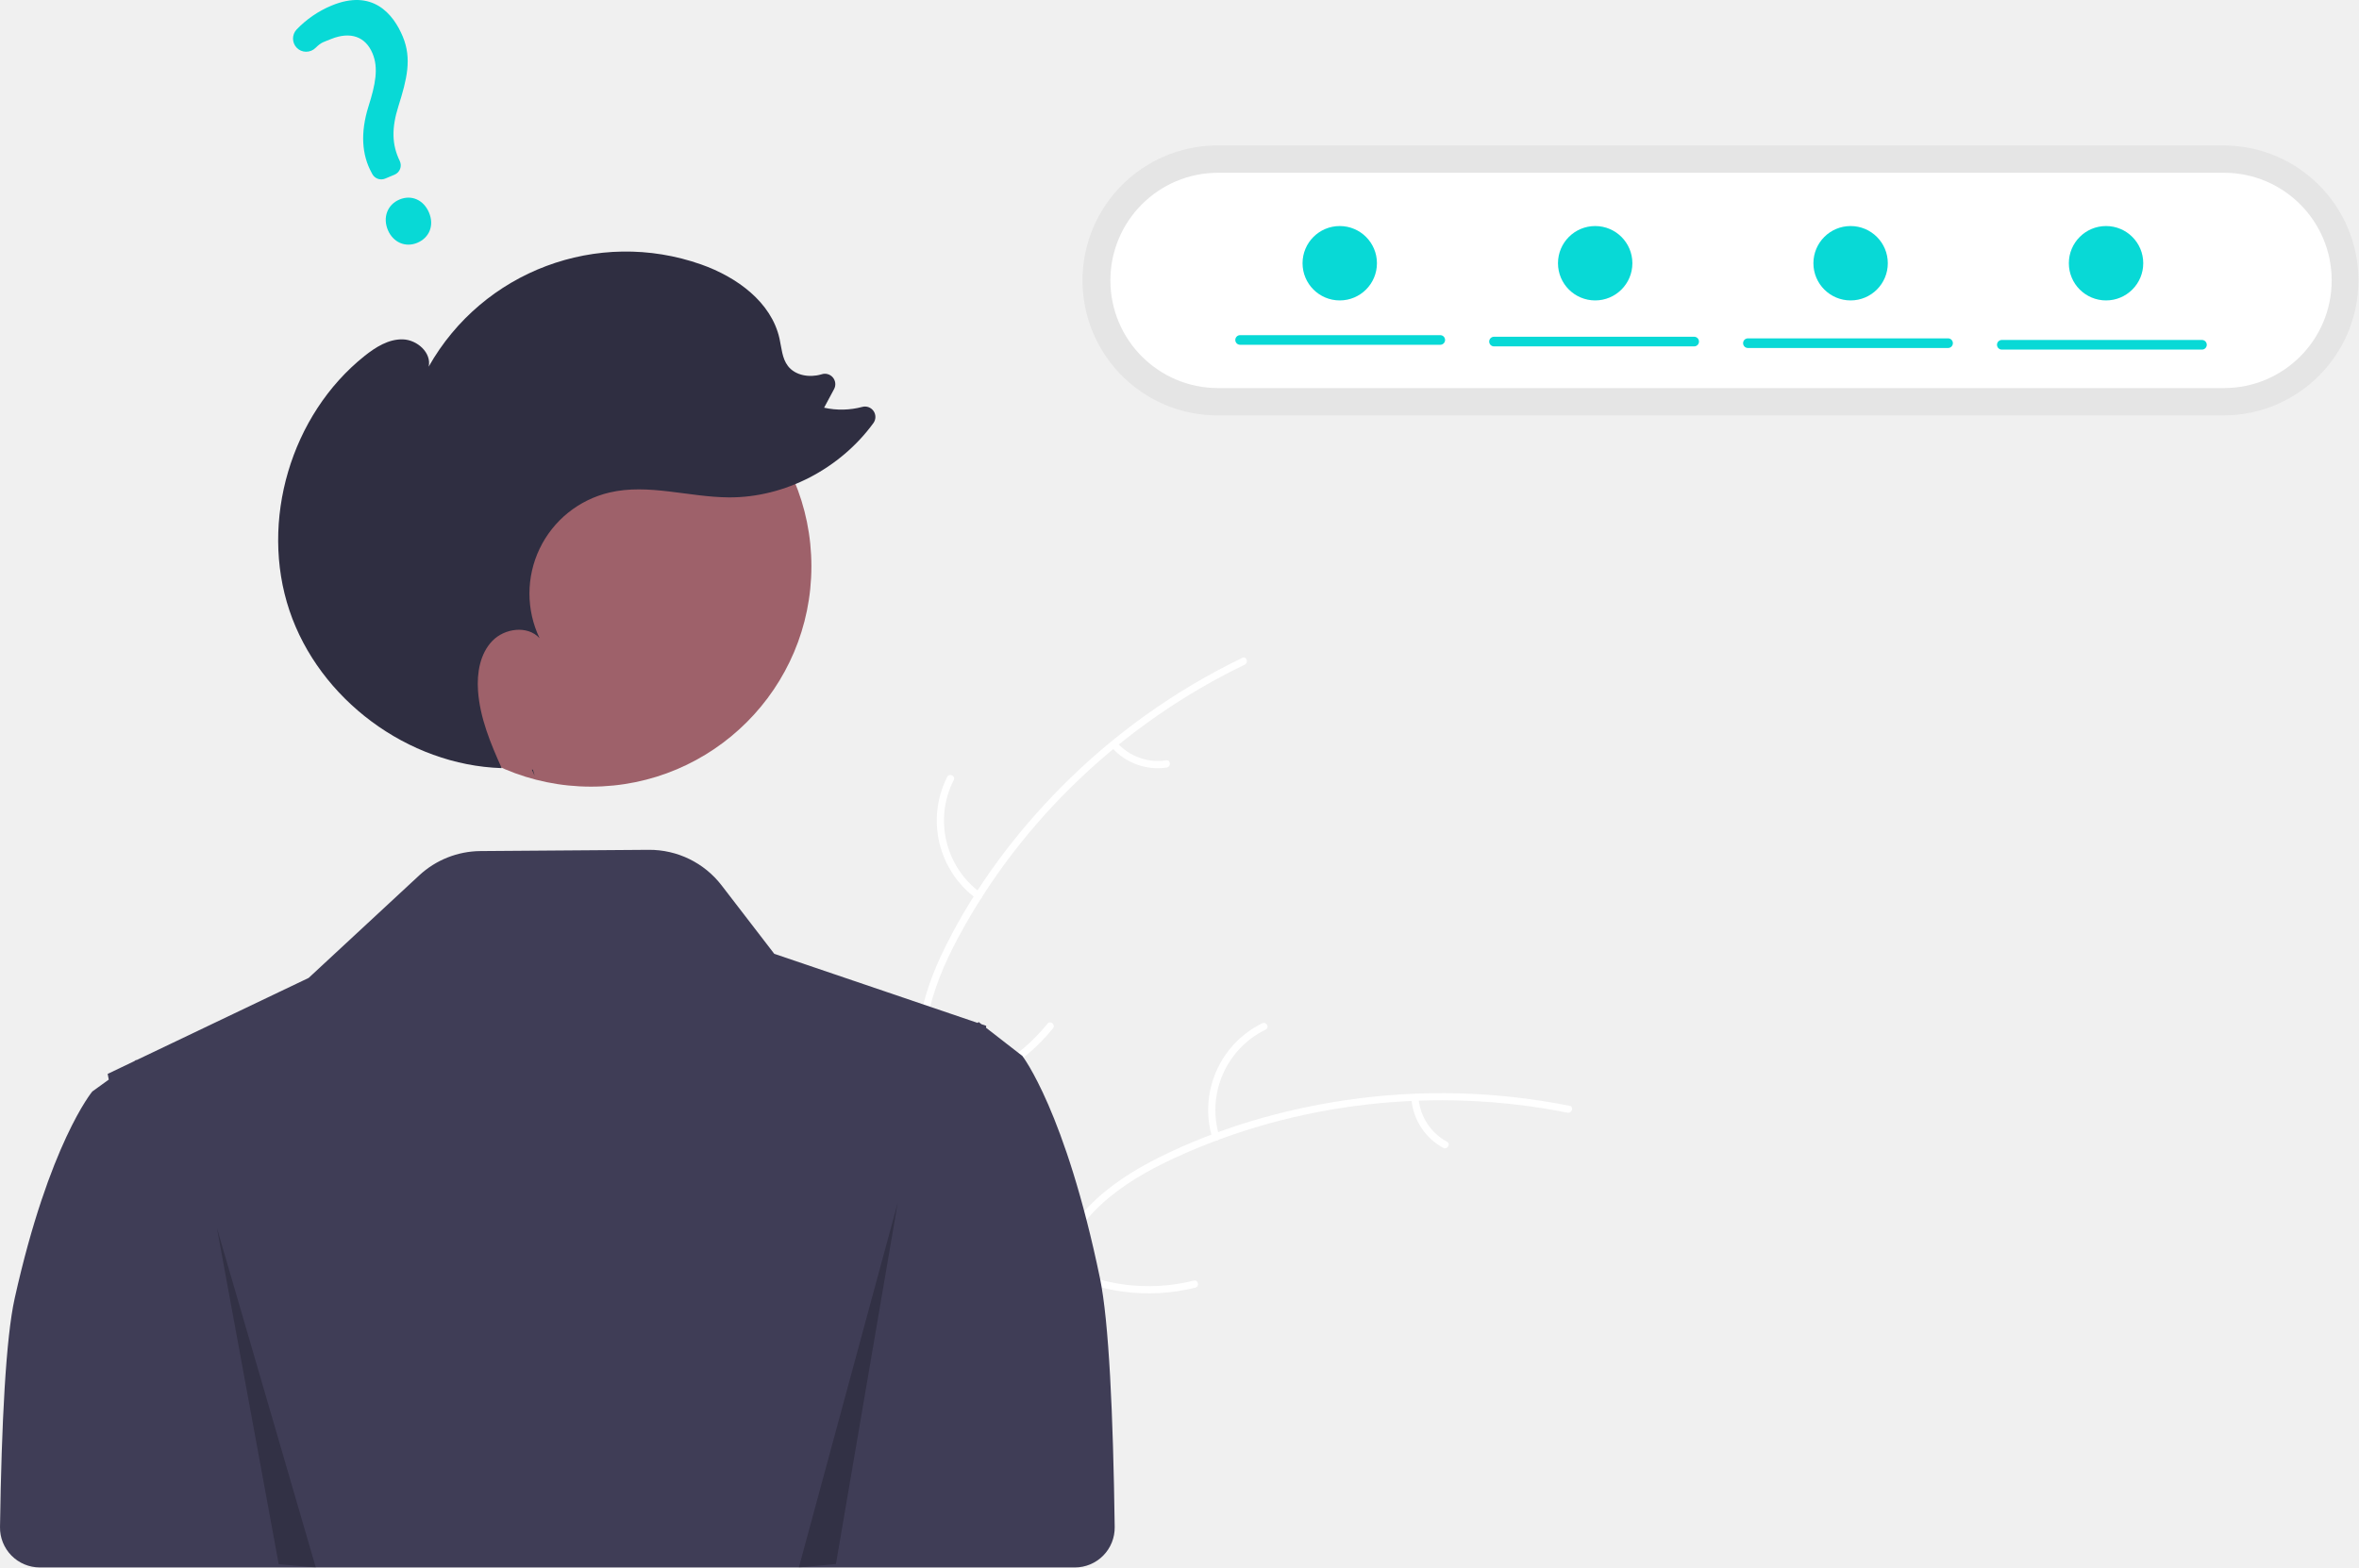
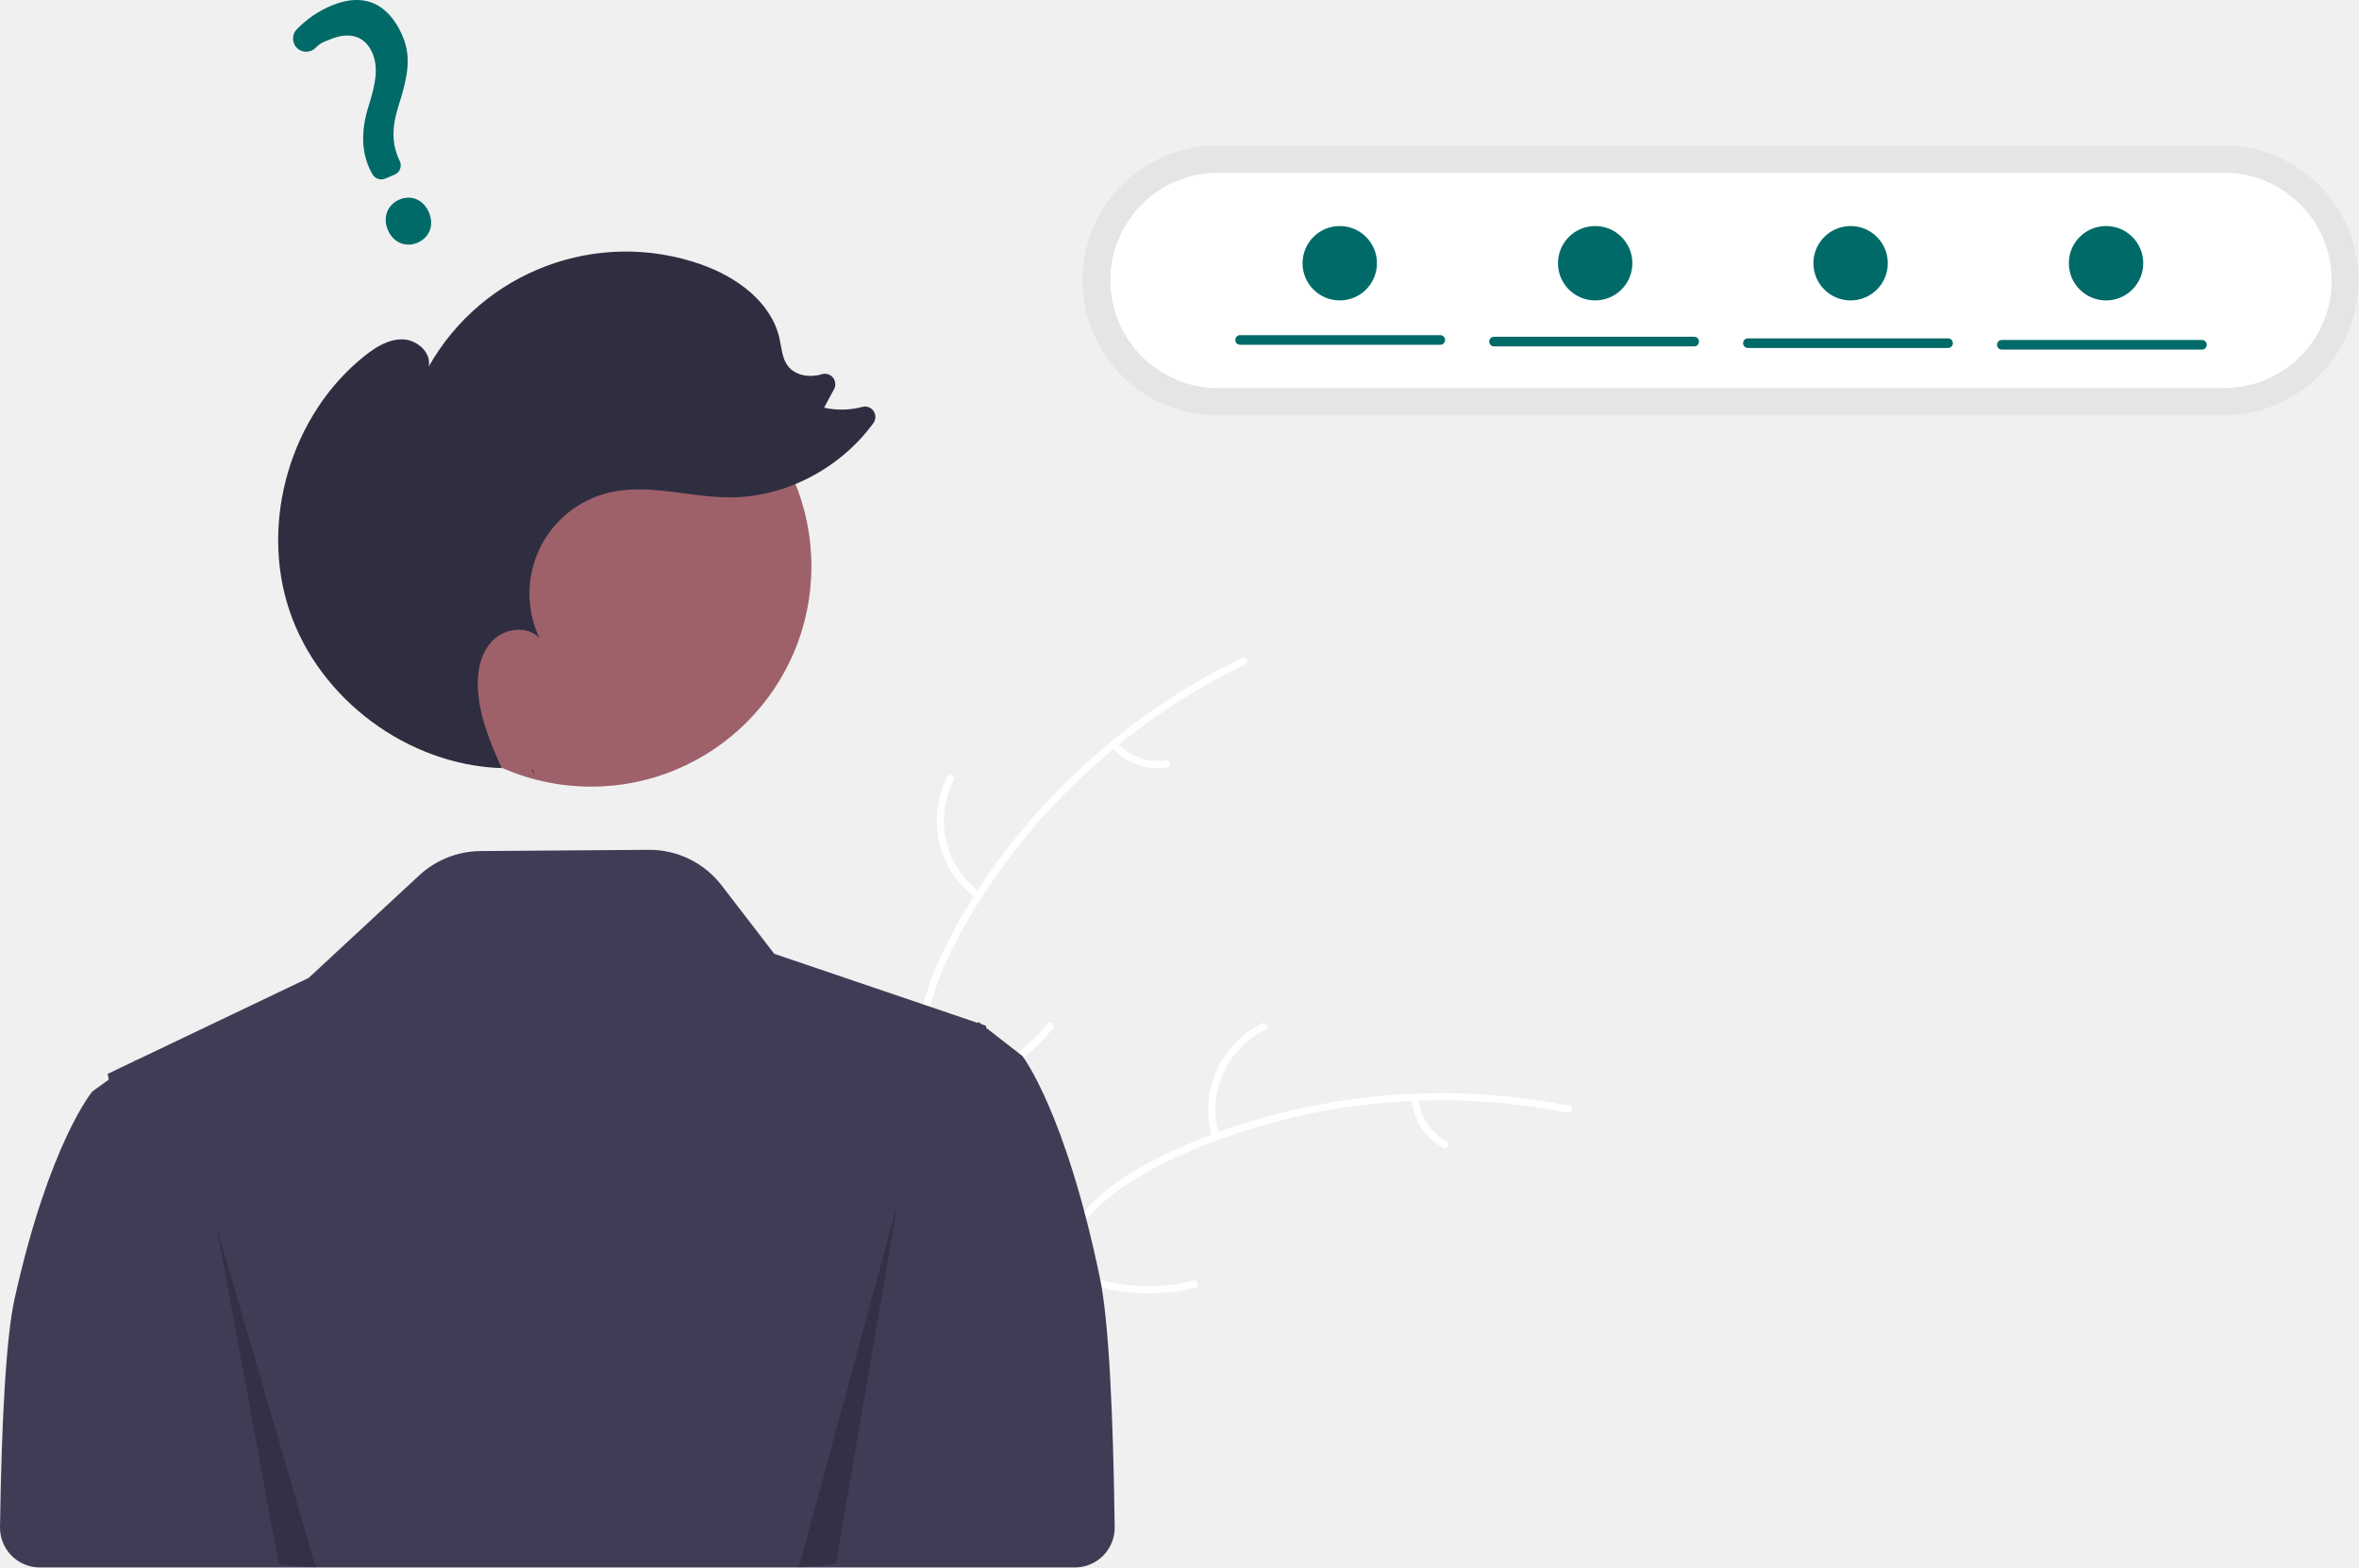
<svg xmlns="http://www.w3.org/2000/svg" data-name="Layer 1" width="951.235" height="632.162" viewBox="0 0 951.235 632.162">
  <path d="M465.591,496.884c32.599-57.345,94.782-101.377,160.608-97.135a303.919,303.919,0,0,0-79.931,192.744c-1.081,27.644.595,58.502-17.759,79.201-11.42,12.88-28.877,19.117-46.04,20.426-17.164,1.308-34.324-1.793-51.259-4.881l-4.108,1.261C425.537,622.556,432.992,554.23,465.591,496.884Z" transform="translate(-124.3823 -133.0693)" fill="#f0f0f0" />
  <path d="M626.297,401.13C577.62,424.563,536.113,463.7,510.633,511.429c-5.509,10.319-10.199,21.266-12.244,32.841-2.047,11.58-.617,22.603,3.338,33.602,3.616,10.055,8.479,19.921,9.588,30.68,1.169,11.34-3.004,21.944-10.515,30.359-9.19,10.296-21.531,16.677-33.817,22.497-13.641,6.462-27.912,12.958-37.573,25.019-1.171,1.461-3.37-.441-2.201-1.9,16.809-20.983,45.583-24.928,65.536-41.831,9.31-7.887,16.3-18.628,15.859-31.214-.386-11.005-5.392-21.184-9.141-31.333-3.937-10.657-5.9-21.372-4.488-32.734,1.444-11.622,5.716-22.776,10.937-33.191,11.774-23.488,27.887-45.051,46.345-63.691a264.375,264.375,0,0,1,73.099-52.155c1.681-.809,2.612,1.947.942,2.751Z" transform="translate(-124.3823 -133.0693)" fill="#fff" />
  <path d="M518.097,495.478a38.974,38.974,0,0,1-11.761-49.077c.851-1.666,3.48-.421,2.627,1.247a36.089,36.089,0,0,0,11.033,45.63c1.515,1.097-.393,3.291-1.9,2.201Z" transform="translate(-124.3823 -133.0693)" fill="#fff" />
  <path d="M499.222,573.016A75.118,75.118,0,0,0,546.783,545.906c1.176-1.457,3.375.444,2.201,1.9A78.134,78.134,0,0,1,499.435,575.915c-1.855.266-2.058-2.635-.213-2.899Z" transform="translate(-124.3823 -133.0693)" fill="#fff" />
  <path d="M574.907,432.685a22.061,22.061,0,0,0,19.718,7.03c1.851-.289,2.052,2.612.213,2.899a24.721,24.721,0,0,1-21.83-7.728,1.502,1.502,0,0,1-.151-2.05,1.461,1.461,0,0,1,2.05-.151Z" transform="translate(-124.3823 -133.0693)" fill="#fff" />
  <path d="M757.173,580.652c-1.151.213-2.302.427-3.463.662a290.53,290.53,0,0,0-45.425,12.557c-1.149.4-2.308.823-3.443,1.255a306.284,306.284,0,0,0-96.329,58.622,297.44,297.44,0,0,0-31.2,32.695c-13.196,16.123-26.221,34.654-43.465,45.166a51.028,51.028,0,0,1-5.552,3.01l-99.338-41.204c-.179-.207-.368-.392-.548-.599l-4.041-1.464c.451-.636.932-1.287,1.383-1.923.26-.37.542-.731.802-1.102.18-.244.362-.488.511-.718.06-.081.121-.162.171-.221.149-.23.311-.429.451-.636q4.02-5.465,8.13-10.892c.009-.023.009-.023.041-.036,20.951-27.516,44.382-53.525,71.017-75.151.802-.65,1.611-1.324,2.458-1.955a283.824,283.824,0,0,1,38.364-25.951,250.912,250.912,0,0,1,22.758-11.253A208.652,208.652,0,0,1,633.669,545.389c43.431-4.033,87.669,5.869,120.98,33.154C755.5,579.241,756.331,579.931,757.173,580.652Z" transform="translate(-124.3823 -133.0693)" fill="#f0f0f0" />
  <path d="M756.427,581.82c-52.975-10.597-109.678-4.339-158.759,18.43-10.611,4.923-20.947,10.84-29.549,18.85-8.606,8.014-14.101,17.676-17.565,28.839-3.167,10.205-5.224,21.011-10.816,30.269-5.895,9.758-15.61,15.712-26.674,17.909-13.537,2.688-27.232.352-40.545-2.397-14.782-3.053-30.088-6.459-45.063-2.646-1.814.462-2.425-2.381-.613-2.842,26.055-6.634,51.404,7.541,77.512,6.058,12.183-.692,24.23-5.06,31.455-15.374,6.318-9.019,8.449-20.16,11.566-30.521,3.273-10.879,8.157-20.616,16.124-28.838,8.151-8.41,18.277-14.744,28.715-19.916,23.542-11.665,49.39-19.181,75.35-22.951a264.375,264.375,0,0,1,89.766,2.367c1.83.366.913,3.127-.905,2.763Z" transform="translate(-124.3823 -133.0693)" fill="#fff" />
  <path d="M613.231,592.008a38.974,38.974,0,0,1,20.158-46.266c1.682-.817,3.032,1.759,1.347,2.577a36.089,36.089,0,0,0-18.663,43.076c.549,1.788-2.296,2.391-2.842.613Z" transform="translate(-124.3823 -133.0693)" fill="#fff" />
  <path d="M551.478,642.554a75.118,75.118,0,0,0,54.296,6.99c1.816-.456,2.427,2.387.613,2.842a78.135,78.135,0,0,1-56.485-7.388c-1.641-.905-.057-3.343,1.576-2.443Z" transform="translate(-124.3823 -133.0693)" fill="#fff" />
  <path d="M696.396,576.075a22.061,22.061,0,0,0,11.511,17.484c1.652.884.066,3.321-1.576,2.443a24.721,24.721,0,0,1-12.777-19.314,1.502,1.502,0,0,1,1.114-1.728,1.461,1.461,0,0,1,1.728,1.114Z" transform="translate(-124.3823 -133.0693)" fill="#fff" />
  <path d="M567.941,648.631c-13.912-67.267-31.302-89.694-31.302-89.694l-6.643-5.152-7.989-6.206.039-.798-1.895-.644-.445-.346-.729-.56-.117.126-.248.256-36.152-12.289-45.865-15.579L415.355,490.14a36.734,36.734,0,0,0-29.387-14.334l-67.829.502a36.734,36.734,0,0,0-24.71,9.801l-44.583,41.354-69.469,33.178-.117-.117-.729.521-10.734,5.132.443,2.306-6.643,4.794s-17.39,20.868-31.302,83.459c-3.539,15.926-5.281,50.09-5.91,92.188a16.069,16.069,0,0,0,16.062,16.307H511.494v-0H557.806a16.072,16.072,0,0,0,16.063-16.291C573.254,703.131,571.513,665.902,567.941,648.631Z" transform="translate(-124.3823 -133.0693)" fill="#3f3d56" />
  <path d="M615.548,191.732a54.431,54.431,0,1,0,0,108.861H1021.187a54.431,54.431,0,0,0,0-108.861Z" transform="translate(-124.3823 -133.0693)" fill="#e5e5e5" />
  <path d="M615.548,202.747a43.415,43.415,0,1,0,0,86.83H1021.187a43.415,43.415,0,0,0,0-86.83Z" transform="translate(-124.3823 -133.0693)" fill="#fff" />
  <circle id="e096411a-cdc3-4e6d-bbd4-4630e1fee17e" data-name="ab6171fa-7d69-4734-b81c-8dff60f9761b" cx="238.323" cy="228.392" r="88.863" fill="#9e616a" />
  <path d="M339.972,445.973q-.569-1.254-1.136-2.516c.146.005.29.026.435.029Z" transform="translate(-124.3823 -133.0693)" fill="#2f2e41" />
  <path d="M271.371,276.64c4.494-3.585,9.747-6.884,15.494-6.699,5.746.185,11.573,5.375,10.383,11a91.318,91.318,0,0,1,109.895-41.208c14.282,5.039,28.287,15.119,31.568,29.904.842,3.795,1.023,7.957,3.393,11.039,2.988,3.886,8.705,4.765,13.412,3.398q.071-.021.141-.042a4.199,4.199,0,0,1,5.073,5.927l-4.041,7.537a32.383,32.383,0,0,0,15.428-.328,4.195,4.195,0,0,1,4.455,6.528c-13.325,18.294-35.586,30.108-58.303,29.969-16.146-.098-32.458-5.663-48.172-1.95a41.844,41.844,0,0,0-28.144,58.74c-4.827-5.28-14.159-4.03-19.097,1.147-4.938,5.177-6.216,12.904-5.719,20.041.761,10.916,5.038,21.201,9.546,31.212-37.801-1.19-73.555-27.707-85.59-63.572C229.008,343.267,241.674,300.33,271.371,276.64Z" transform="translate(-124.3823 -133.0693)" fill="#2f2e41" />
  <polygon points="87.464 495.253 112.388 630.86 127.343 632.162 87.464 495.253" opacity="0.2" />
  <polygon points="362.007 485.026 337.083 630.762 322.128 632.162 362.007 485.026" opacity="0.2" />
-   <path d="M292.629,231.001c-4.779,1.995-9.765-.191-11.857-5.2-2.123-5.085-.14-10.246,4.715-12.274,4.856-2.028,9.754.165,11.911,5.331C299.524,223.948,297.563,228.941,292.629,231.001Zm-9.154-27.482-3.8,1.587a4.099,4.099,0,0,1-5.206-1.909l-.188-.368c-4.088-7.373-4.557-16.335-1.384-26.621,2.939-9.227,4.16-15.717,1.705-21.596-2.838-6.797-8.899-8.927-16.628-5.842-2.998,1.252-3.952,1.232-6.311,3.572a5.416,5.416,0,0,1-3.921,1.593,5.235,5.235,0,0,1-3.747-1.643,5.348,5.348,0,0,1-.037-7.297,41.535,41.535,0,0,1,14.046-9.644c16.606-6.934,24.966,3.303,28.792,12.465,3.742,8.961,1.637,17.275-1.745,28.043-2.834,8.948-2.669,15.578.55,22.17a4.081,4.081,0,0,1-2.126,5.491Z" transform="translate(-124.3823 -133.0693)" fill="#08d9d6" />
-   <path d="M705.149,272.122h-80.707a1.944,1.944,0,1,1,0-3.888h80.707a1.944,1.944,0,0,1,0,3.888Z" transform="translate(-124.3823 -133.0693)" fill="#08d9d6" />
-   <path d="M807.53,272.77h-80.707a1.944,1.944,0,1,1,0-3.888h80.707a1.944,1.944,0,1,1,0,3.888Z" transform="translate(-124.3823 -133.0693)" fill="#08d9d6" />
-   <path d="M909.912,273.418H829.205a1.944,1.944,0,0,1,0-3.888h80.707a1.944,1.944,0,1,1,0,3.888Z" transform="translate(-124.3823 -133.0693)" fill="#08d9d6" />
-   <path d="M1012.294,274.066h-80.707a1.944,1.944,0,0,1,0-3.888h80.707a1.944,1.944,0,0,1,0,3.888Z" transform="translate(-124.3823 -133.0693)" fill="#08d9d6" />
-   <circle cx="540.235" cy="106.162" r="15" fill="#08d9d6" />
-   <circle cx="643.235" cy="106.162" r="15" fill="#08d9d6" />
-   <circle cx="746.235" cy="106.162" r="15" fill="#08d9d6" />
-   <circle cx="849.235" cy="106.162" r="15" fill="#08d9d6" />
+   <path d="M292.629,231.001c-4.779,1.995-9.765-.191-11.857-5.2-2.123-5.085-.14-10.246,4.715-12.274,4.856-2.028,9.754.165,11.911,5.331C299.524,223.948,297.563,228.941,292.629,231.001Zm-9.154-27.482-3.8,1.587a4.099,4.099,0,0,1-5.206-1.909l-.188-.368c-4.088-7.373-4.557-16.335-1.384-26.621,2.939-9.227,4.16-15.717,1.705-21.596-2.838-6.797-8.899-8.927-16.628-5.842-2.998,1.252-3.952,1.232-6.311,3.572a5.416,5.416,0,0,1-3.921,1.593,5.235,5.235,0,0,1-3.747-1.643,5.348,5.348,0,0,1-.037-7.297,41.535,41.535,0,0,1,14.046-9.644c16.606-6.934,24.966,3.303,28.792,12.465,3.742,8.961,1.637,17.275-1.745,28.043-2.834,8.948-2.669,15.578.55,22.17a4.081,4.081,0,0,1-2.126,5.491Z" transform="translate(-124.3823 -133.0693)" fill="#006a68" />
+   <path d="M705.149,272.122h-80.707a1.944,1.944,0,1,1,0-3.888h80.707a1.944,1.944,0,0,1,0,3.888Z" transform="translate(-124.3823 -133.0693)" fill="#006a68" />
+   <path d="M807.53,272.77h-80.707a1.944,1.944,0,1,1,0-3.888h80.707a1.944,1.944,0,1,1,0,3.888Z" transform="translate(-124.3823 -133.0693)" fill="#006a68" />
+   <path d="M909.912,273.418H829.205a1.944,1.944,0,0,1,0-3.888h80.707a1.944,1.944,0,1,1,0,3.888Z" transform="translate(-124.3823 -133.0693)" fill="#006a68" />
+   <path d="M1012.294,274.066h-80.707a1.944,1.944,0,0,1,0-3.888h80.707a1.944,1.944,0,0,1,0,3.888Z" transform="translate(-124.3823 -133.0693)" fill="#006a68" />
+   <circle cx="540.235" cy="106.162" r="15" fill="#006a68" />
+   <circle cx="643.235" cy="106.162" r="15" fill="#006a68" />
+   <circle cx="746.235" cy="106.162" r="15" fill="#006a68" />
+   <circle cx="849.235" cy="106.162" r="15" fill="#006a68" />
</svg>
